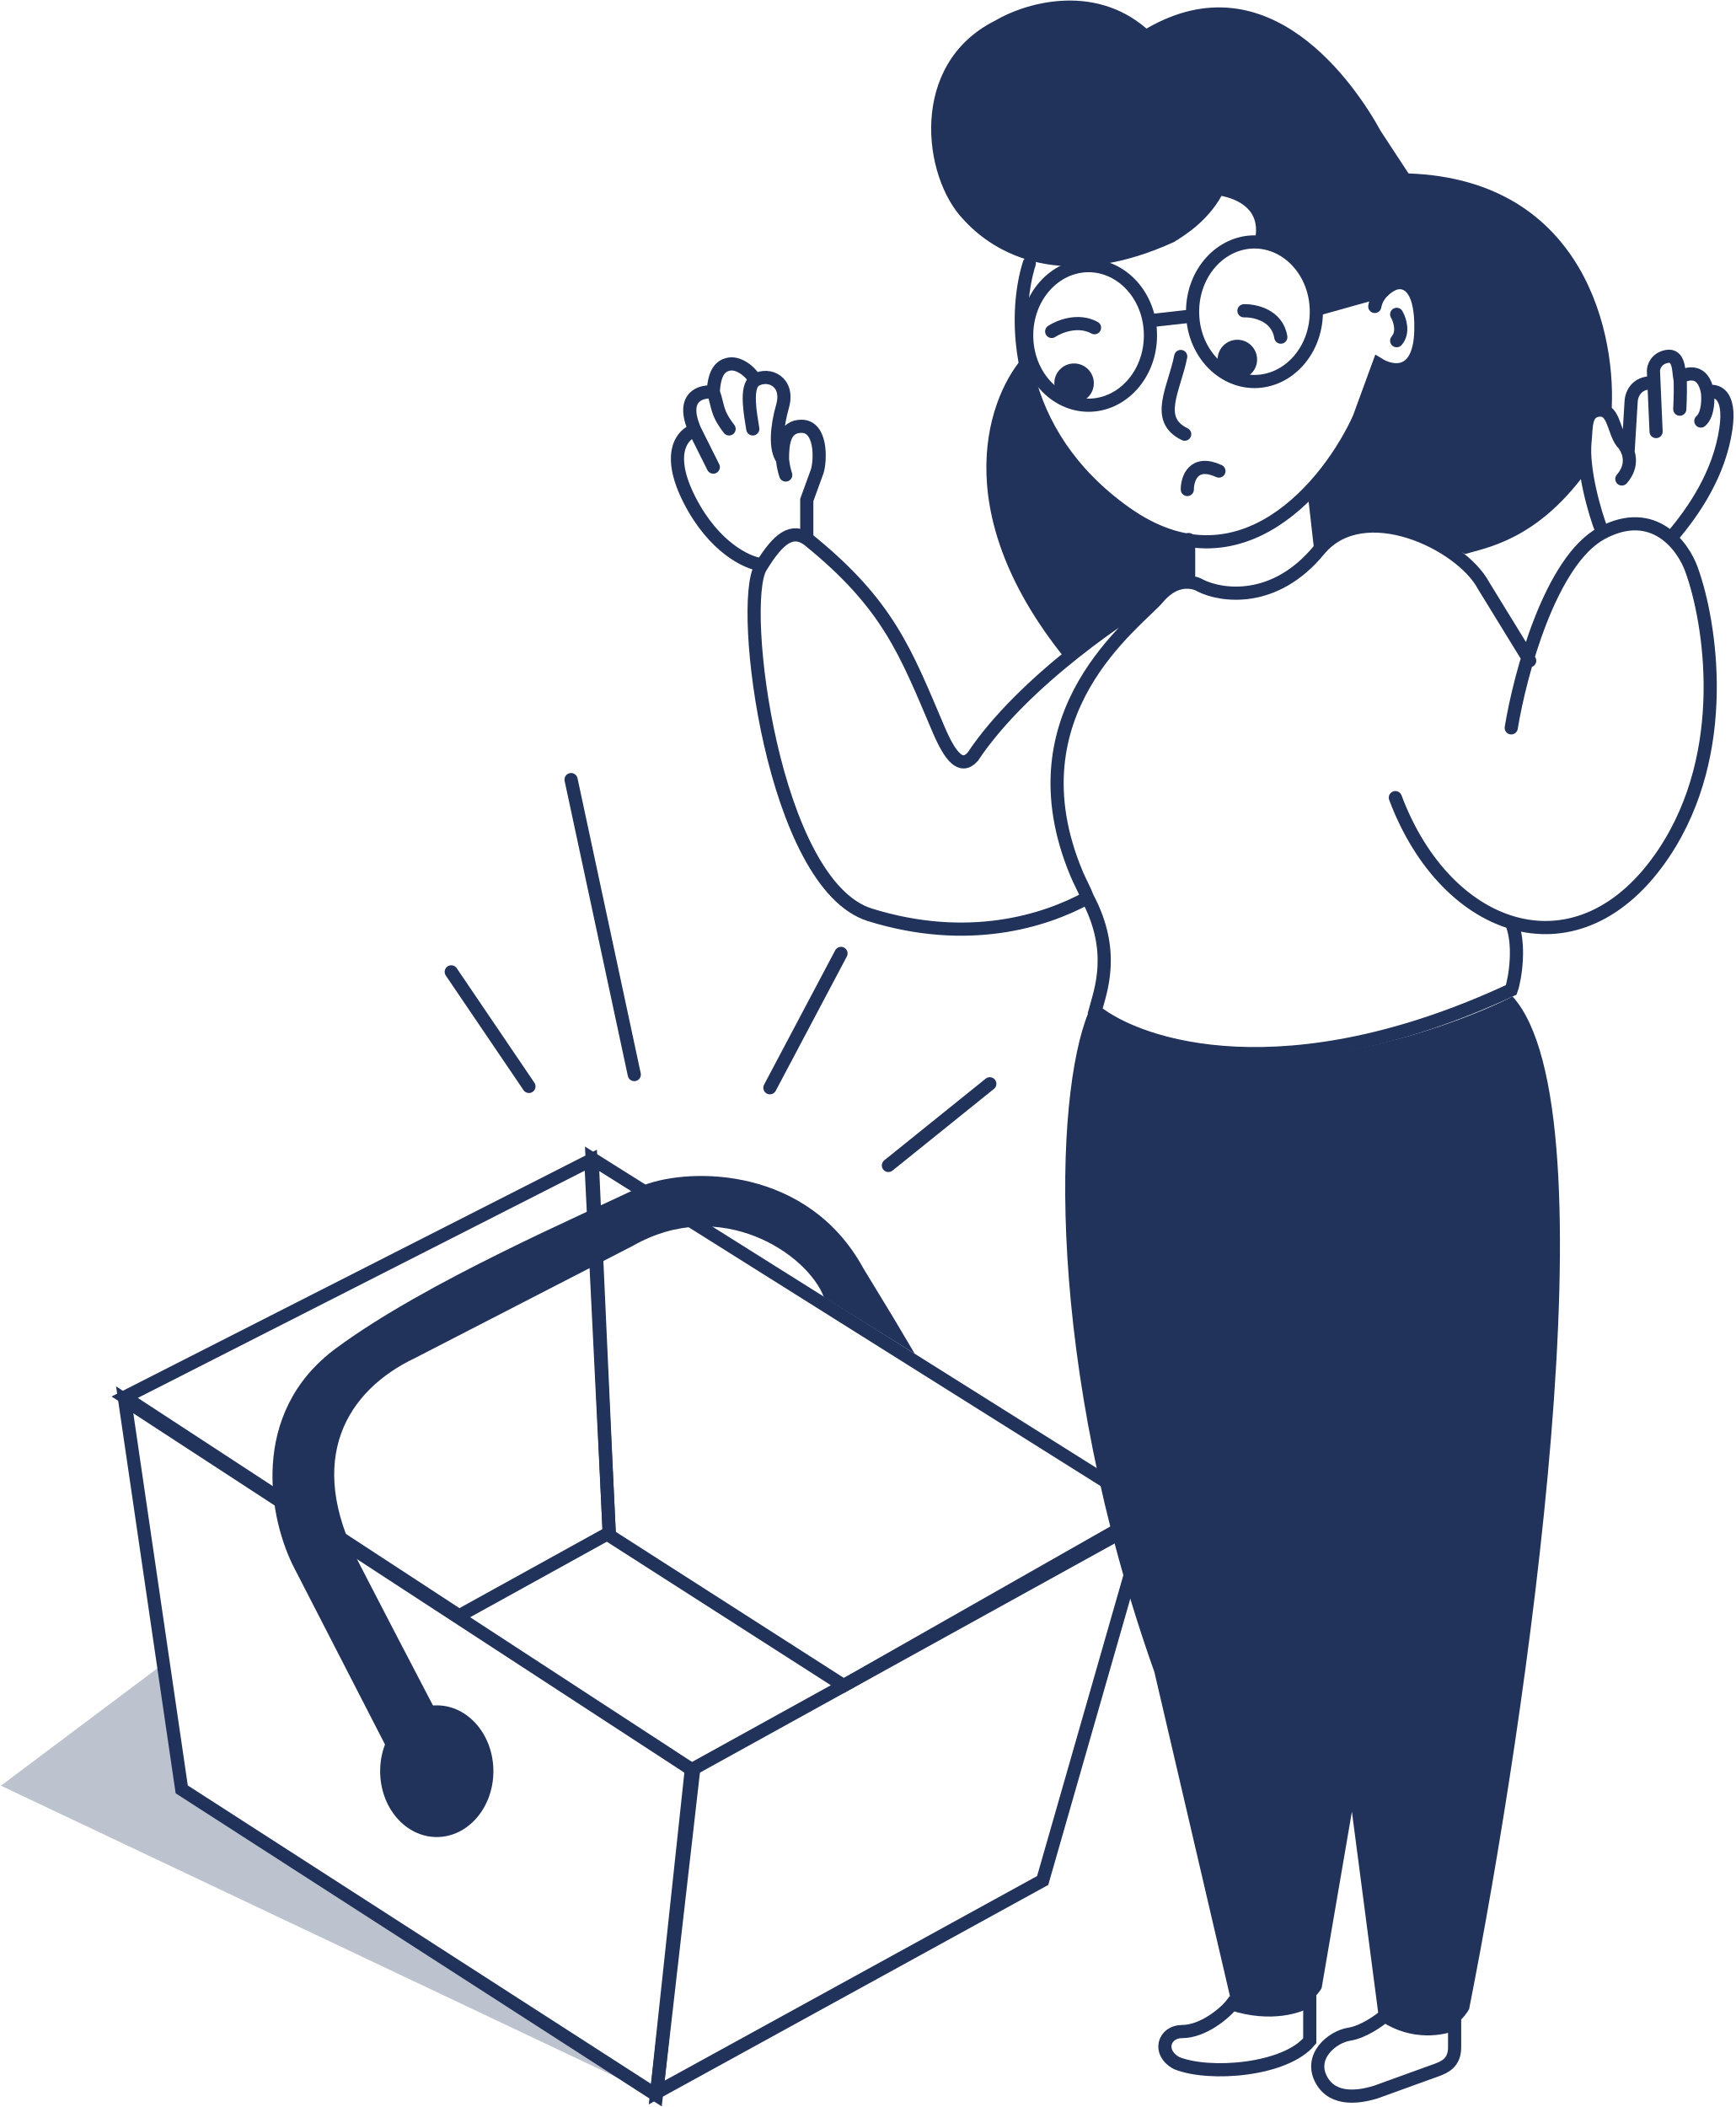
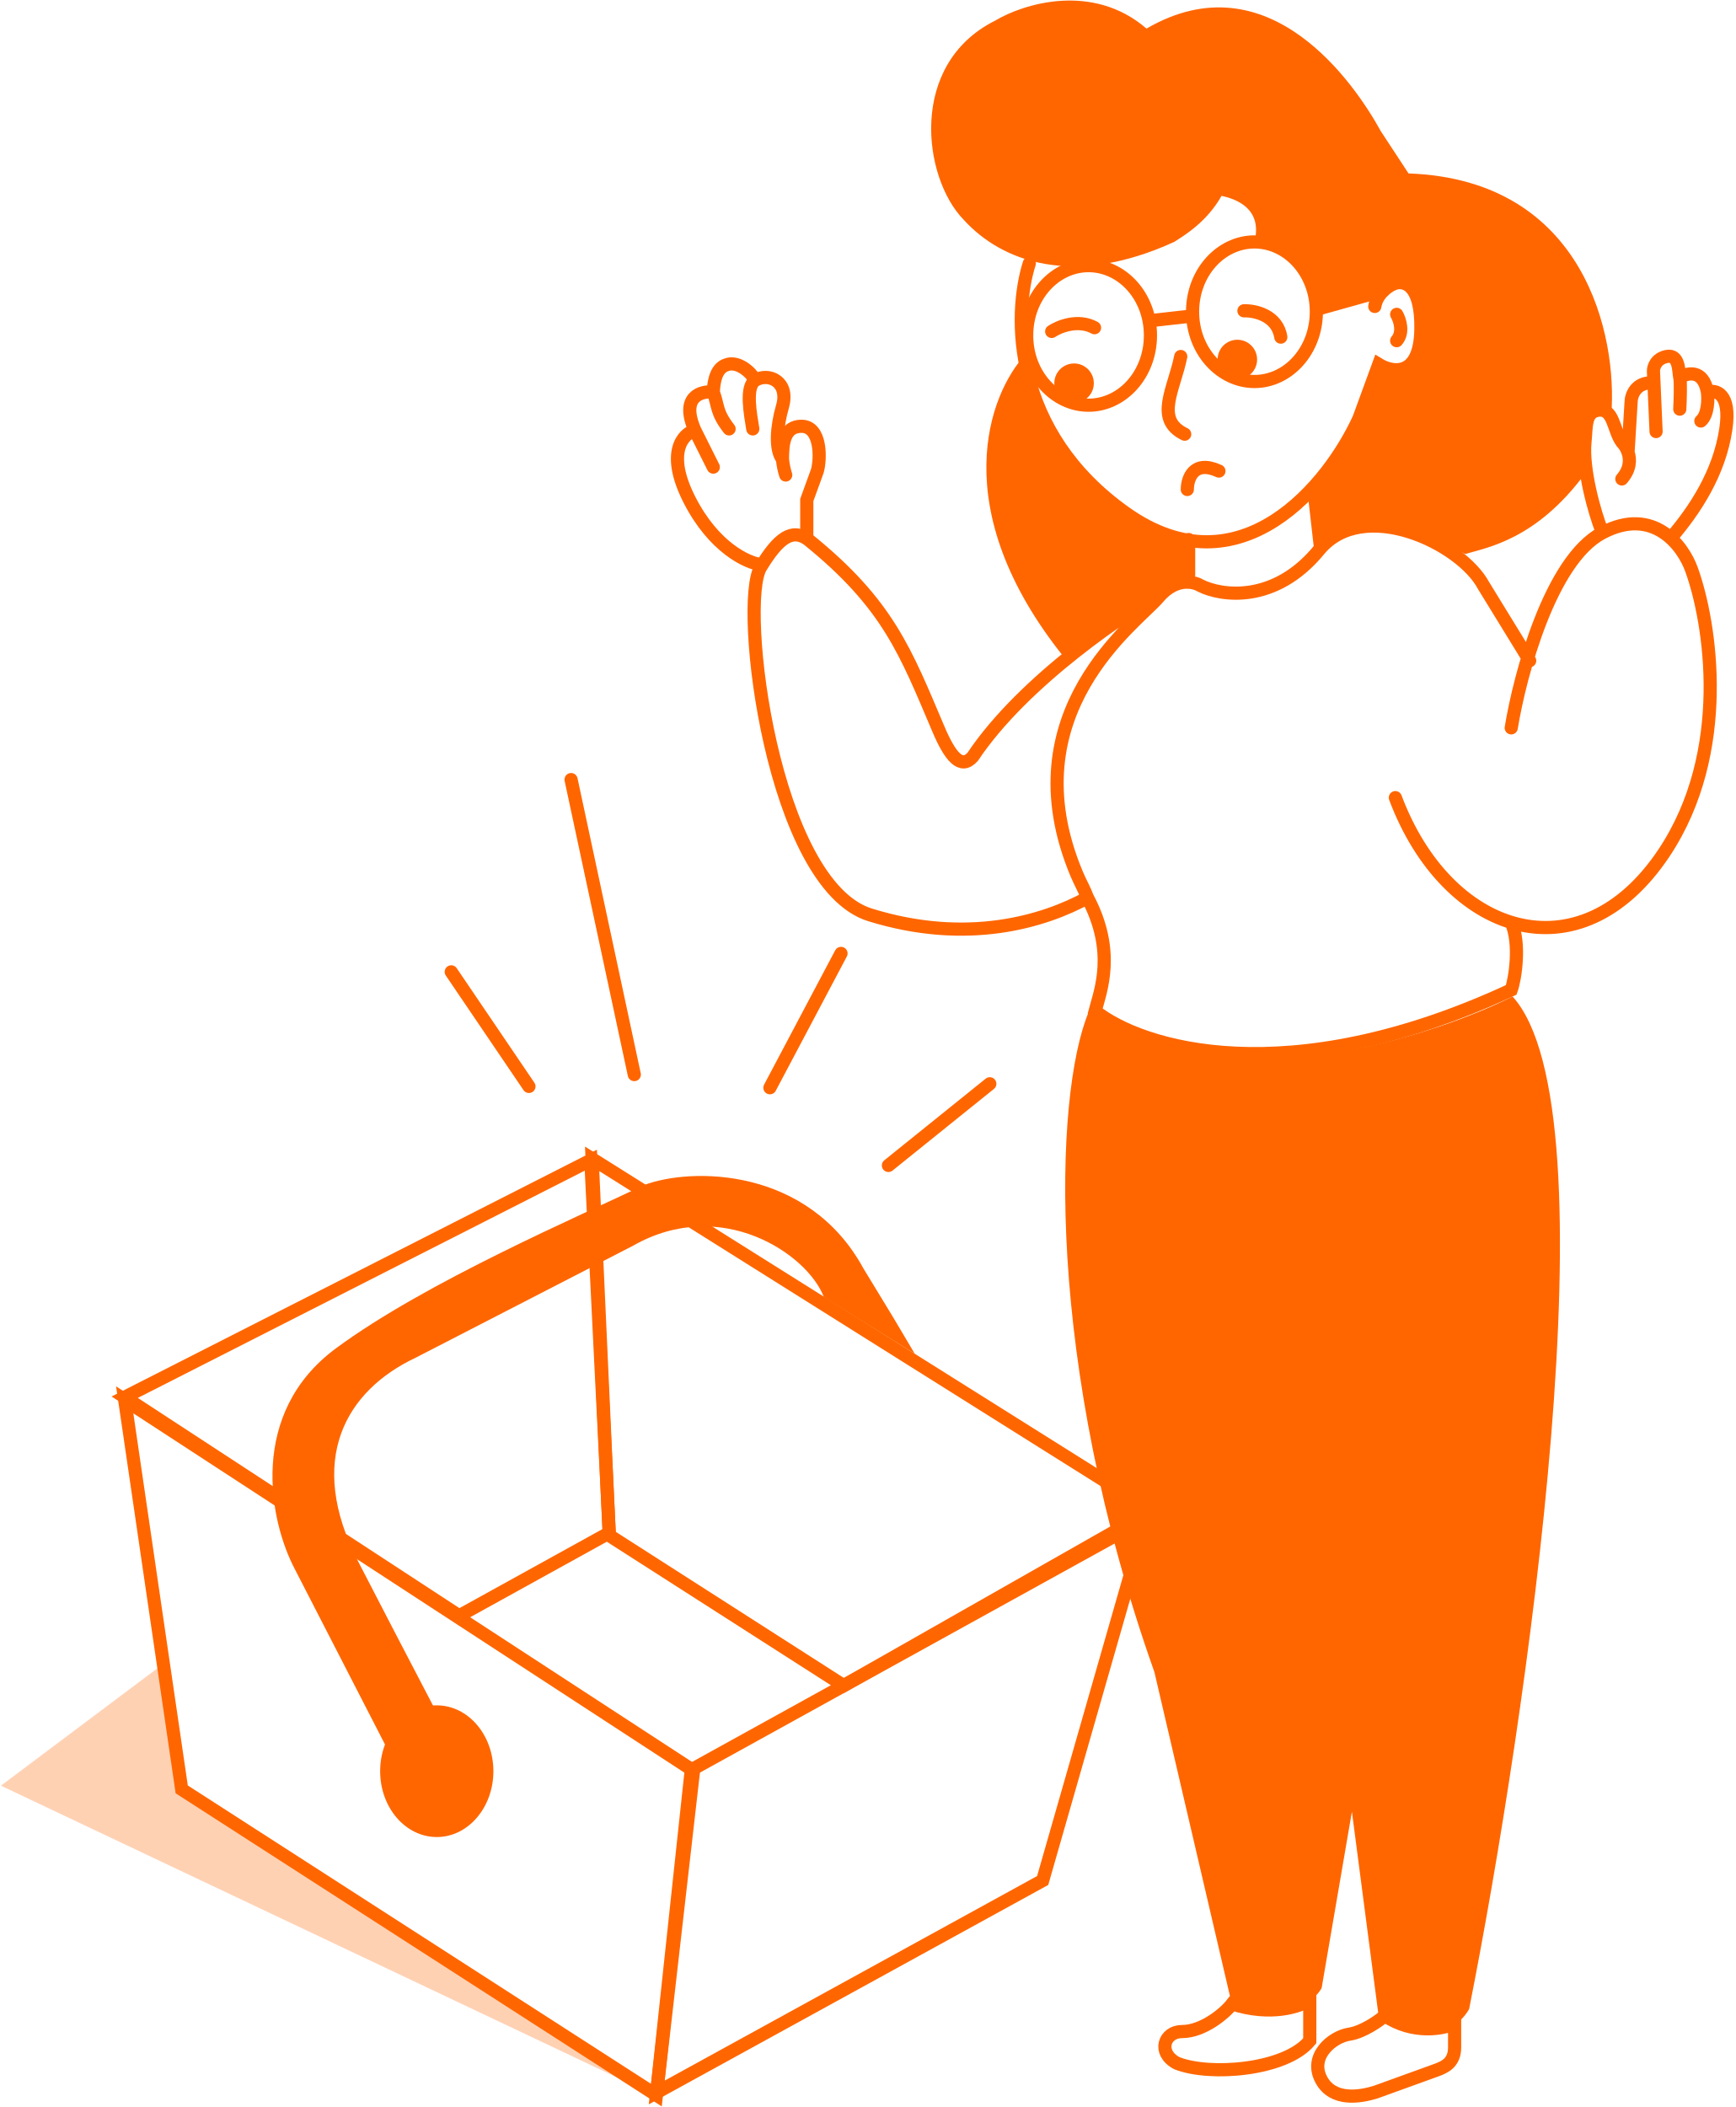
<svg xmlns="http://www.w3.org/2000/svg" width="659" height="800" viewBox="0 0 659 800" fill="none">
-   <path d="M292.351 413L319.351 362" stroke="#21325B" stroke-width="5" stroke-linecap="round" />
-   <path d="M337.351 442.5L375.851 411.5" stroke="#21325B" stroke-width="5" stroke-linecap="round" />
-   <path d="M438.351 634.854C396.751 517.654 400.184 416.021 413.351 384.354C465.351 421.354 548.184 391.687 574.351 378.354C613.551 421.554 579.684 652.687 557.851 762.854C549.451 777.254 531.351 769.854 523.351 764.354L513.351 687.854L501.851 754.854C495.451 766.054 476.518 763.854 467.851 761.354L438.351 634.854Z" fill="#21325B" />
-   <path d="M437.351 573.5L224.851 440L231.351 583L320.351 640L437.351 573.5Z" stroke="#21325B" stroke-width="5" stroke-linecap="round" />
-   <path d="M448.851 771.354C456.851 771.354 465.185 764.354 467.851 760.854C482.651 765.654 493.685 761.854 497.351 759.354V774.854C488.151 786.054 459.351 788.354 446.851 783.354C439.351 779.354 442.004 771.354 448.851 771.354Z" stroke="#21325B" stroke-width="5" />
-   <path d="M512.351 772.354C517.551 771.554 523.518 767.354 525.851 765.354C536.651 772.554 548.018 770.354 552.351 768.354V777.354C552.351 783.354 548.351 784.854 545.851 785.854L522.351 794.354C516.351 796.187 506.351 797.854 501.851 789.854C496.798 780.87 505.851 773.354 512.351 772.354Z" stroke="#21325B" stroke-width="5" />
-   <path d="M573.851 350.214C577.451 358.214 575.351 371.687 573.851 375.854C488.651 415.454 433.018 397.687 415.851 383.854C417.845 376.305 423.851 361.354 412.947 340.854M580.851 250.854L563.351 222.354C554.851 206.354 517.651 188.454 500.851 208.854C484.051 229.254 463.851 226.354 455.851 222.354C453.944 221.162 449.856 220.09 445.341 222.354M573.851 276.354C577.184 256.021 588.751 212.754 608.351 202.354C627.951 191.954 639.184 207.354 642.351 216.354C649.518 236.187 657.451 285.454 631.851 323.854C599.851 371.854 549.351 354.854 529.851 302.854M445.341 222.354C443.542 223.256 441.675 224.688 439.851 226.854C431.851 236.354 383.065 270.354 408.851 331.854C410.16 334.975 411.832 337.837 412.947 340.854M445.341 222.354C428.011 232.021 388.551 258.554 369.351 287.354C364.851 292.354 360.742 287.165 356.351 276.854C343.851 247.5 337.351 229.5 306.851 204.854C300.851 200.5 295.651 204.154 288.851 215.354C280.351 229.354 293.351 335.854 330.351 347.354C367.351 358.854 396.543 349.854 412.947 340.854" stroke="#21325B" stroke-width="5" stroke-linecap="round" />
-   <path d="M608.351 201.854C605.351 194.354 600.851 177.854 601.851 167.854C602.418 162.181 601.851 156.854 606.351 155.854C612.851 154.409 612.528 163.345 615.851 167.854C616.677 168.68 617.628 170.038 618.202 171.736M615.851 181.854C619.069 178.141 619.134 174.492 618.202 171.736M618.202 171.736L619.351 152.854C619.351 150.187 621.051 144.954 627.851 145.354M628.851 163.854L627.851 140.854C627.851 139.354 628.851 136.154 632.851 135.354C637.851 134.354 637.351 141.354 637.851 143.354M637.851 143.354C638.251 144.954 638.017 152.021 637.851 155.354M637.851 143.354C640.684 141.521 646.751 140.054 648.351 148.854M648.351 148.854C648.684 151.521 648.651 157.454 645.851 159.854M648.351 148.854C651.517 147.854 657.351 149.254 655.351 162.854C652.851 179.854 643.351 193.854 634.851 203.854" stroke="#21325B" stroke-width="5" stroke-linecap="round" />
-   <path d="M306.351 203.854V189.854L310.351 178.854C311.684 174.187 311.851 161.854 304.351 161.854C297.75 161.854 297.124 168.354 297.124 174.354M298.351 180.354C297.822 178.719 297.332 176.588 297.124 174.354M297.124 174.354C294.199 170.521 294.946 161.937 297.124 154.354C299.851 144.854 291.851 141.354 286.851 144.354M286.851 144.354C282.851 146.754 285.018 157.521 285.851 162.854M286.851 144.354C284.927 141.011 280.301 137.276 276.351 138.354C273.802 139.05 271.243 141.009 270.851 148.854M270.851 148.854C272.851 154.354 271.851 156.354 276.851 162.854M270.851 148.854C266.184 148.354 258.251 150.554 263.851 163.354M263.851 163.354L270.851 177.354M263.851 163.354C259.351 164.687 252.651 171.854 261.851 189.854C271.051 207.854 283.684 213.687 288.851 214.354" stroke="#21325B" stroke-width="5" stroke-linecap="round" />
-   <path d="M404 249.5C358.8 193.1 375.5 149.333 389.5 134.5C395.9 182.1 433.833 201 452 204.5V221.5C446.4 217.5 417.667 238.5 404 249.5Z" fill="#21325B" />
-   <path d="M601.851 179.854C583.351 204.854 564.851 207.854 556.351 210.354C523.432 192.237 506.067 201.236 501.5 208L499.5 185.5C513.5 171.1 521.333 148.5 523.5 139C528.3 141.8 533.5 139.5 535.5 138C538 135.667 542.2 127.8 539 115C535.8 102.2 527 107.333 523 111.5L500.5 118C497.7 96.4 483.234 91.569 476.351 91.854C479.551 79.054 469.184 75.521 463.851 74.354C458.251 84.354 449.518 89.521 445.851 91.854C407.451 109.454 380.351 99.354 365.851 83.354C350.351 67.354 344.851 24.354 377.851 7.854C388.468 1.472 414.832 -6.863 435.351 10.854C481.851 -16.146 514.562 32.003 524.351 49.854L534.851 65.854C602.051 68.254 614.184 127.854 611.851 157.354C600.931 149.237 600.635 168.972 601.851 179.854Z" fill="#21325B" />
-   <path d="M499.851 118.354C499.851 133.253 489.08 144.854 476.351 144.854C463.622 144.854 452.851 133.253 452.851 118.354C452.851 103.455 463.622 91.854 476.351 91.854C489.08 91.854 499.851 103.455 499.851 118.354Z" stroke="#21325B" stroke-width="5" />
-   <path d="M436.851 127.354C436.851 142.253 426.08 153.854 413.351 153.854C400.622 153.854 389.851 142.253 389.851 127.354C389.851 112.455 400.622 100.854 413.351 100.854C426.08 100.854 436.851 112.455 436.851 127.354Z" stroke="#21325B" stroke-width="5" />
-   <path d="M436.995 121.738L452.707 119.97" stroke="#21325B" stroke-width="5" stroke-linecap="round" />
-   <path d="M448.351 135.354C445.851 147.854 438.251 159.254 449.851 164.854M450.851 185.854C450.851 181.687 453.251 174.454 462.851 178.854" stroke="#21325B" stroke-width="5" stroke-linecap="round" />
-   <circle cx="407.851" cy="145.5" r="7.5" fill="#21325B" />
-   <circle cx="469.851" cy="136.5" r="7.5" fill="#21325B" />
-   <path d="M530.351 119.354C531.518 121.354 533.151 126.154 530.351 129.354" stroke="#21325B" stroke-width="5" stroke-linecap="round" />
-   <path d="M390.851 100C384.684 119.333 383.939 164.054 427.539 194.854C471.139 225.654 504.706 183.687 516.039 158.854L523.539 138.354C528.706 141.521 539.139 143.354 539.539 125.354C539.939 107.354 532.706 106.187 529.039 107.854C527.039 108.687 522.839 111.554 522.039 116.354" stroke="#21325B" stroke-width="5" stroke-linecap="round" />
-   <path d="M500.351 117.354L525.351 110.354" stroke="#21325B" stroke-width="5" stroke-linecap="round" />
-   <path d="M451.351 204.854V218.354M498.851 185.354L501.351 207.354" stroke="#21325B" stroke-width="5" stroke-linecap="round" />
-   <path d="M240.851 408L216.851 296" stroke="#21325B" stroke-width="5" stroke-linecap="round" />
-   <path d="M200.851 412.5L171.351 369" stroke="#21325B" stroke-width="5" stroke-linecap="round" />
-   <path d="M249.351 794.5L262.492 672L435.351 576.5L395.927 714L249.351 794.5Z" stroke="#21325B" stroke-width="5" stroke-linecap="round" />
-   <path d="M69.001 679.401L47.351 531.5L263.351 672.334L249.253 795.5L69.001 679.401Z" stroke="#21325B" stroke-width="5" stroke-linecap="round" />
-   <path d="M224.351 440.5L47.351 530.5L174.351 613.5L231.351 582L224.351 440.5Z" stroke="#21325B" stroke-width="5" stroke-linecap="round" />
-   <path d="M112.045 595.958L158.351 686L176.351 670.5C171.018 660 156.045 631.758 136.045 592.958C116.045 554.158 131.351 528 157.851 515.5L240.351 473C273.851 453.909 306.684 476.167 312.851 492.5L347.351 514L339.351 500.5L327.851 481.591C306.851 443.091 262.545 443.124 244.545 449.958C220.711 461.458 161.744 486.672 127.545 511.958C94.351 536.5 102.045 577.124 112.045 595.958Z" fill="#21325B" />
-   <ellipse cx="165.851" cy="672.5" rx="21.5" ry="25" fill="#21325B" />
-   <path d="M0.351 678L62.351 631.5L70.351 680.5L246.351 794.5L0.351 678Z" fill="#21325B" fill-opacity="0.3" />
-   <path d="M472.351 118.007C476.469 117.873 485.033 119.686 486.351 128" stroke="#21325B" stroke-width="5" stroke-linecap="round" />
-   <path d="M399.351 125.839C402.18 123.953 409.392 121.031 415.615 124.425" stroke="#21325B" stroke-width="5" stroke-linecap="round" />
+   <path d="M292.351 413L319.351 362" stroke="#FF6600" stroke-width="5" stroke-linecap="round" />
+   <path d="M337.351 442.5L375.851 411.5" stroke="#FF6600" stroke-width="5" stroke-linecap="round" />
+   <path d="M438.351 634.854C396.751 517.654 400.184 416.021 413.351 384.354C465.351 421.354 548.184 391.687 574.351 378.354C613.551 421.554 579.684 652.687 557.851 762.854C549.451 777.254 531.351 769.854 523.351 764.354L513.351 687.854L501.851 754.854C495.451 766.054 476.518 763.854 467.851 761.354L438.351 634.854Z" fill="#FF6600" />
+   <path d="M437.351 573.5L224.851 440L231.351 583L320.351 640L437.351 573.5Z" stroke="#FF6600" stroke-width="5" stroke-linecap="round" />
+   <path d="M448.851 771.354C456.851 771.354 465.185 764.354 467.851 760.854C482.651 765.654 493.685 761.854 497.351 759.354V774.854C488.151 786.054 459.351 788.354 446.851 783.354C439.351 779.354 442.004 771.354 448.851 771.354Z" stroke="#FF6600" stroke-width="5" />
+   <path d="M512.351 772.354C517.551 771.554 523.518 767.354 525.851 765.354C536.651 772.554 548.018 770.354 552.351 768.354V777.354C552.351 783.354 548.351 784.854 545.851 785.854L522.351 794.354C516.351 796.187 506.351 797.854 501.851 789.854C496.798 780.87 505.851 773.354 512.351 772.354Z" stroke="#FF6600" stroke-width="5" />
+   <path d="M573.851 350.214C577.451 358.214 575.351 371.687 573.851 375.854C488.651 415.454 433.018 397.687 415.851 383.854C417.845 376.305 423.851 361.354 412.947 340.854M580.851 250.854L563.351 222.354C554.851 206.354 517.651 188.454 500.851 208.854C484.051 229.254 463.851 226.354 455.851 222.354C453.944 221.162 449.856 220.09 445.341 222.354M573.851 276.354C577.184 256.021 588.751 212.754 608.351 202.354C627.951 191.954 639.184 207.354 642.351 216.354C649.518 236.187 657.451 285.454 631.851 323.854C599.851 371.854 549.351 354.854 529.851 302.854M445.341 222.354C443.542 223.256 441.675 224.688 439.851 226.854C431.851 236.354 383.065 270.354 408.851 331.854C410.16 334.975 411.832 337.837 412.947 340.854M445.341 222.354C428.011 232.021 388.551 258.554 369.351 287.354C364.851 292.354 360.742 287.165 356.351 276.854C343.851 247.5 337.351 229.5 306.851 204.854C300.851 200.5 295.651 204.154 288.851 215.354C280.351 229.354 293.351 335.854 330.351 347.354C367.351 358.854 396.543 349.854 412.947 340.854" stroke="#FF6600" stroke-width="5" stroke-linecap="round" />
+   <path d="M608.351 201.854C605.351 194.354 600.851 177.854 601.851 167.854C602.418 162.181 601.851 156.854 606.351 155.854C612.851 154.409 612.528 163.345 615.851 167.854C616.677 168.68 617.628 170.038 618.202 171.736M615.851 181.854C619.069 178.141 619.134 174.492 618.202 171.736M618.202 171.736L619.351 152.854C619.351 150.187 621.051 144.954 627.851 145.354M628.851 163.854L627.851 140.854C627.851 139.354 628.851 136.154 632.851 135.354C637.851 134.354 637.351 141.354 637.851 143.354M637.851 143.354C638.251 144.954 638.017 152.021 637.851 155.354M637.851 143.354C640.684 141.521 646.751 140.054 648.351 148.854M648.351 148.854C648.684 151.521 648.651 157.454 645.851 159.854M648.351 148.854C651.517 147.854 657.351 149.254 655.351 162.854C652.851 179.854 643.351 193.854 634.851 203.854" stroke="#FF6600" stroke-width="5" stroke-linecap="round" />
+   <path d="M306.351 203.854V189.854L310.351 178.854C311.684 174.187 311.851 161.854 304.351 161.854C297.75 161.854 297.124 168.354 297.124 174.354M298.351 180.354C297.822 178.719 297.332 176.588 297.124 174.354M297.124 174.354C294.199 170.521 294.946 161.937 297.124 154.354C299.851 144.854 291.851 141.354 286.851 144.354M286.851 144.354C282.851 146.754 285.018 157.521 285.851 162.854M286.851 144.354C284.927 141.011 280.301 137.276 276.351 138.354C273.802 139.05 271.243 141.009 270.851 148.854M270.851 148.854C272.851 154.354 271.851 156.354 276.851 162.854M270.851 148.854C266.184 148.354 258.251 150.554 263.851 163.354M263.851 163.354L270.851 177.354M263.851 163.354C259.351 164.687 252.651 171.854 261.851 189.854C271.051 207.854 283.684 213.687 288.851 214.354" stroke="#FF6600" stroke-width="5" stroke-linecap="round" />
+   <path d="M404 249.5C358.8 193.1 375.5 149.333 389.5 134.5C395.9 182.1 433.833 201 452 204.5V221.5C446.4 217.5 417.667 238.5 404 249.5Z" fill="#FF6600" />
+   <path d="M601.851 179.854C583.351 204.854 564.851 207.854 556.351 210.354C523.432 192.237 506.067 201.236 501.5 208L499.5 185.5C513.5 171.1 521.333 148.5 523.5 139C528.3 141.8 533.5 139.5 535.5 138C538 135.667 542.2 127.8 539 115C535.8 102.2 527 107.333 523 111.5L500.5 118C497.7 96.4 483.234 91.569 476.351 91.854C479.551 79.054 469.184 75.521 463.851 74.354C458.251 84.354 449.518 89.521 445.851 91.854C407.451 109.454 380.351 99.354 365.851 83.354C350.351 67.354 344.851 24.354 377.851 7.854C388.468 1.472 414.832 -6.863 435.351 10.854C481.851 -16.146 514.562 32.003 524.351 49.854L534.851 65.854C602.051 68.254 614.184 127.854 611.851 157.354C600.931 149.237 600.635 168.972 601.851 179.854Z" fill="#FF6600" />
+   <path d="M499.851 118.354C499.851 133.253 489.08 144.854 476.351 144.854C463.622 144.854 452.851 133.253 452.851 118.354C452.851 103.455 463.622 91.854 476.351 91.854C489.08 91.854 499.851 103.455 499.851 118.354Z" stroke="#FF6600" stroke-width="5" />
+   <path d="M436.851 127.354C436.851 142.253 426.08 153.854 413.351 153.854C400.622 153.854 389.851 142.253 389.851 127.354C389.851 112.455 400.622 100.854 413.351 100.854C426.08 100.854 436.851 112.455 436.851 127.354Z" stroke="#FF6600" stroke-width="5" />
+   <path d="M436.995 121.738L452.707 119.97" stroke="#FF6600" stroke-width="5" stroke-linecap="round" />
+   <path d="M448.351 135.354C445.851 147.854 438.251 159.254 449.851 164.854M450.851 185.854C450.851 181.687 453.251 174.454 462.851 178.854" stroke="#FF6600" stroke-width="5" stroke-linecap="round" />
+   <circle cx="407.851" cy="145.5" r="7.5" fill="#FF6600" />
+   <circle cx="469.851" cy="136.5" r="7.5" fill="#FF6600" />
+   <path d="M530.351 119.354C531.518 121.354 533.151 126.154 530.351 129.354" stroke="#FF6600" stroke-width="5" stroke-linecap="round" />
+   <path d="M390.851 100C384.684 119.333 383.939 164.054 427.539 194.854C471.139 225.654 504.706 183.687 516.039 158.854L523.539 138.354C528.706 141.521 539.139 143.354 539.539 125.354C539.939 107.354 532.706 106.187 529.039 107.854C527.039 108.687 522.839 111.554 522.039 116.354" stroke="#FF6600" stroke-width="5" stroke-linecap="round" />
+   <path d="M500.351 117.354L525.351 110.354" stroke="#FF6600" stroke-width="5" stroke-linecap="round" />
+   <path d="M451.351 204.854V218.354M498.851 185.354L501.351 207.354" stroke="#FF6600" stroke-width="5" stroke-linecap="round" />
+   <path d="M240.851 408L216.851 296" stroke="#FF6600" stroke-width="5" stroke-linecap="round" />
+   <path d="M200.851 412.5L171.351 369" stroke="#FF6600" stroke-width="5" stroke-linecap="round" />
+   <path d="M249.351 794.5L262.492 672L435.351 576.5L395.927 714L249.351 794.5Z" stroke="#FF6600" stroke-width="5" stroke-linecap="round" />
+   <path d="M69.001 679.401L47.351 531.5L263.351 672.334L249.253 795.5L69.001 679.401Z" stroke="#FF6600" stroke-width="5" stroke-linecap="round" />
+   <path d="M224.351 440.5L47.351 530.5L174.351 613.5L231.351 582L224.351 440.5Z" stroke="#FF6600" stroke-width="5" stroke-linecap="round" />
+   <path d="M112.045 595.958L158.351 686L176.351 670.5C171.018 660 156.045 631.758 136.045 592.958C116.045 554.158 131.351 528 157.851 515.5L240.351 473C273.851 453.909 306.684 476.167 312.851 492.5L347.351 514L339.351 500.5L327.851 481.591C306.851 443.091 262.545 443.124 244.545 449.958C220.711 461.458 161.744 486.672 127.545 511.958C94.351 536.5 102.045 577.124 112.045 595.958Z" fill="#FF6600" />
+   <ellipse cx="165.851" cy="672.5" rx="21.5" ry="25" fill="#FF6600" />
+   <path d="M0.351 678L62.351 631.5L70.351 680.5L246.351 794.5L0.351 678Z" fill="#FF6600" fill-opacity="0.3" />
+   <path d="M472.351 118.007C476.469 117.873 485.033 119.686 486.351 128" stroke="#FF6600" stroke-width="5" stroke-linecap="round" />
+   <path d="M399.351 125.839C402.18 123.953 409.392 121.031 415.615 124.425" stroke="#FF6600" stroke-width="5" stroke-linecap="round" />
</svg>
